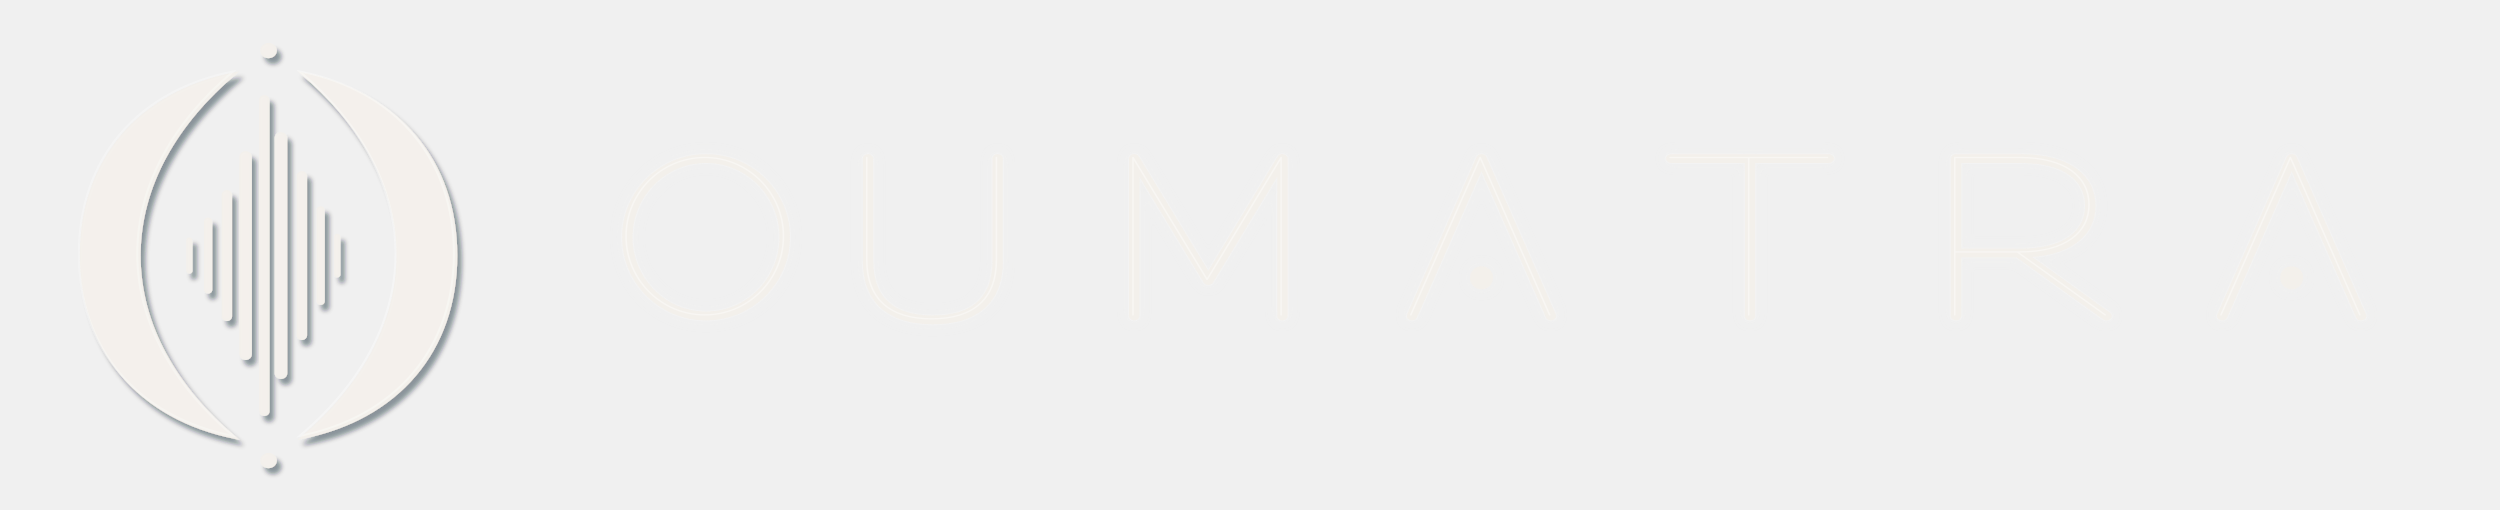
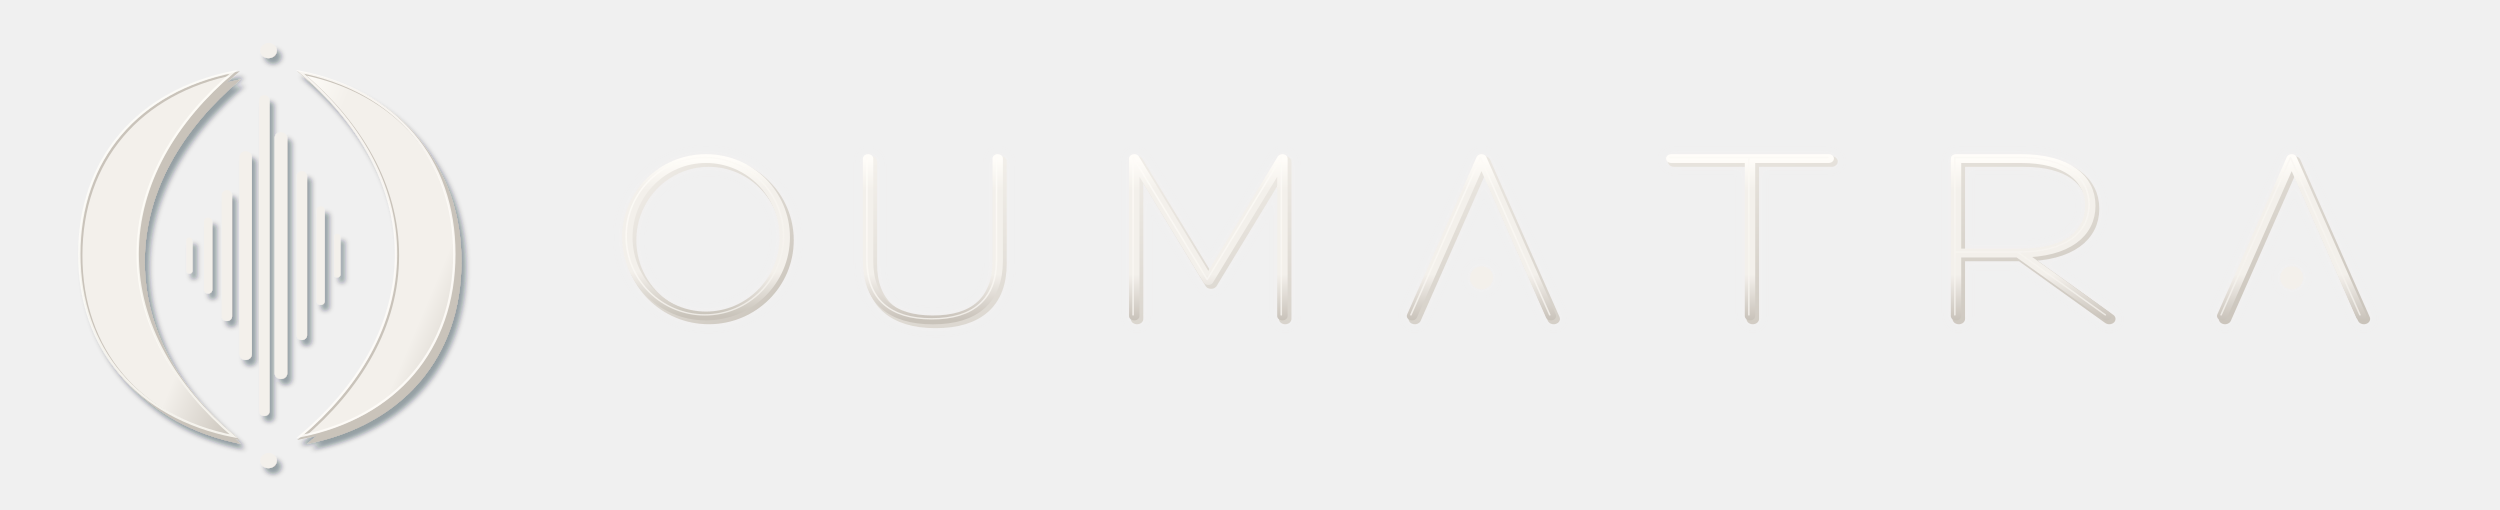
<svg xmlns="http://www.w3.org/2000/svg" viewBox="0 0 1080 220" role="img" aria-labelledby="title">
  <defs>
    <linearGradient id="left-face" x1="0" y1="0" x2="1" y2="1">
-       <stop stop-color="#F3F0EB" />
-       <stop offset=".38" stop-color="#F3F0EB" />
+       <stop stop-color="#FFFDF9" />
+       <stop offset=".18" stop-color="#F3F0EB" />
+       <stop offset=".72" stop-color="#F3F0EB" />
+       <stop offset="1" stop-color="#C9C3BA" />
+     </linearGradient>
+     <linearGradient id="right-face" x1="0" y1="0" x2="1" y2="1">
+       <stop stop-color="#FFFDF9" />
+       <stop offset=".18" stop-color="#F3F0EB" />
+       <stop offset=".72" stop-color="#F3F0EB" />
+       <stop offset="1" stop-color="#C9C3BA" />
+     </linearGradient>
+     <linearGradient id="word-face" x1="0" y1="0" x2="0" y2="1">
+       <stop stop-color="#FFFDF9" />
+       <stop offset=".2" stop-color="#F3F0EB" />
+       <stop offset=".72" stop-color="#F3F0EB" />
+       <stop offset="1" stop-color="#C9C3BA" />
+     </linearGradient>
+     <linearGradient id="word-highlight" x1="0" y1="0" x2="1" y2="1">
+       <stop stop-color="#FFFDF9" />
      <stop offset="1" stop-color="#F3F0EB" />
    </linearGradient>
-     <linearGradient id="right-face" x1="0" y1="0" x2="1" y2="1">
+     <linearGradient id="word-shadow" x1="0" y1="0" x2="1" y2="1">
      <stop stop-color="#F3F0EB" />
-       <stop offset=".45" stop-color="#F3F0EB" />
-       <stop offset="1" stop-color="#F3F0EB" />
-     </linearGradient>
-     <linearGradient id="word-face" x1="0" y1="0" x2="0" y2="1">
-       <stop stop-color="#F3F0EB" />
-       <stop offset=".52" stop-color="#F3F0EB" />
-       <stop offset="1" stop-color="#F3F0EB" />
+       <stop offset="1" stop-color="#C9C3BA" />
    </linearGradient>
    <filter id="raised" x="-30%" y="-30%" width="170%" height="180%">
-       <feGaussianBlur in="SourceAlpha" stdDeviation="1.1" result="blur" />
-       <feOffset in="blur" dx="2.2" dy="3.2" result="offsetBlur" />
-       <feFlood flood-color="#061C22" flood-opacity=".42" result="shadowColour" />
-       <feComposite in="shadowColour" in2="offsetBlur" operator="in" result="shadow" />
-       <feGaussianBlur in="SourceAlpha" stdDeviation=".65" result="softAlpha" />
-       <feSpecularLighting in="softAlpha" surfaceScale="2" specularConstant=".36" specularExponent="18" lighting-color="#FFFFFF" result="specular">
-         <feDistantLight azimuth="225" elevation="52" />
-       </feSpecularLighting>
-       <feComposite in="specular" in2="SourceAlpha" operator="in" result="lit" />
-       <feComponentTransfer in="lit" result="softLit">
-         <feFuncA type="linear" slope=".24" />
-       </feComponentTransfer>
-       <feMerge>
-         <feMergeNode in="shadow" />
-         <feMergeNode in="SourceGraphic" />
-         <feMergeNode in="softLit" />
-       </feMerge>
+       <feDropShadow dx="2.2" dy="3.2" stdDeviation="1.25" flood-color="#061C22" flood-opacity=".38" />
    </filter>
    <filter id="word-depth" x="-8%" y="-20%" width="116%" height="150%">
-       <feGaussianBlur in="SourceAlpha" stdDeviation="2.5" result="glowAlpha" />
-       <feFlood flood-color="#F3F0EB" flood-opacity=".18" />
+       <feGaussianBlur in="SourceAlpha" stdDeviation="2" result="glowAlpha" />
+       <feFlood flood-color="#F3F0EB" flood-opacity=".14" />
      <feComposite in2="glowAlpha" operator="in" result="glow" />
-       <feDropShadow dx="1.8" dy="2.8" stdDeviation="1.35" flood-color="#061C22" flood-opacity=".42" />
+       <feDropShadow dx="1.6" dy="2.4" stdDeviation="1.1" flood-color="#061C22" flood-opacity=".38" />
      <feMerge>
        <feMergeNode in="glow" />
        <feMergeNode in="SourceGraphic" />
      </feMerge>
    </filter>
  </defs>
  <g transform="translate(8 12) scale(.9 .82)">
    <g filter="url(#raised)">
-       <path d="M104 24C58 34 30 70 30 120s28 86 74 96C76 190 58 157 58 120s18-70 46-96Z" fill="url(#left-face)" stroke="#F3F0EB" stroke-width="1.25" />
-       <path d="M136 24c46 10 74 46 74 96s-28 86-74 96c28-26 46-59 46-96s-18-70-46-96Z" fill="url(#right-face)" stroke="#F3F0EB" stroke-width="1.25" />
-       <path d="M104 24C58 34 30 70 30 120s28 86 74 96C76 190 58 157 58 120s18-70 46-96Z" fill="none" stroke="#FFFFFF" stroke-opacity=".28" stroke-width="1" transform="translate(-1 -1)" />
-       <path d="M136 24c46 10 74 46 74 96s-28 86-74 96c28-26 46-59 46-96s-18-70-46-96Z" fill="none" stroke="#FFFFFF" stroke-opacity=".34" stroke-width="1" transform="translate(-1 -1)" />
+       <path d="M104 24C58 34 30 70 30 120s28 86 74 96C76 190 58 157 58 120s18-70 46-96Z" fill="#C9C3BA" transform="translate(2.6 3.2)" />
+       <path d="M136 24c46 10 74 46 74 96s-28 86-74 96c28-26 46-59 46-96s-18-70-46-96Z" fill="#C9C3BA" transform="translate(2.6 3.2)" />
+       <path d="M104 24C58 34 30 70 30 120s28 86 74 96C76 190 58 157 58 120s18-70 46-96Z" fill="url(#left-face)" stroke="#C9C3BA" stroke-width="1.35" />
+       <path d="M136 24c46 10 74 46 74 96s-28 86-74 96c28-26 46-59 46-96s-18-70-46-96Z" fill="url(#right-face)" stroke="#C9C3BA" stroke-width="1.35" />
+       <path d="M104 24C58 34 30 70 30 120s28 86 74 96C76 190 58 157 58 120s18-70 46-96Z" fill="none" stroke="#FFFDF9" stroke-opacity=".8" stroke-width="1.15" transform="translate(-.8 -.8)" />
+       <path d="M136 24c46 10 74 46 74 96s-28 86-74 96c28-26 46-59 46-96s-18-70-46-96Z" fill="none" stroke="#FFFDF9" stroke-opacity=".85" stroke-width="1.15" transform="translate(-.8 -.8)" />
      <g fill="none" stroke-linecap="round">
        <path d="M82 112v16" stroke="#F3F0EB" stroke-width="3" />
        <path d="M91 102v36" stroke="#F3F0EB" stroke-width="4" />
        <path d="M100 88v64" stroke="#F3F0EB" stroke-width="5" />
        <path d="M109 68v104" stroke="#F3F0EB" stroke-width="6" />
        <path d="M118 38v164" stroke="#F3F0EB" stroke-width="5" />
        <path d="M126 58v124" stroke="#F3F0EB" stroke-width="6" />
        <path d="M136 78v84" stroke="#F3F0EB" stroke-width="5" />
        <path d="M145 96v48" stroke="#F3F0EB" stroke-width="4" />
        <path d="M153 110v20" stroke="#F3F0EB" stroke-width="3" />
      </g>
      <circle cx="120" cy="12" r="4" fill="#F3F0EB" />
      <circle cx="120" cy="228" r="4" fill="#F3F0EB" />
    </g>
  </g>
  <g filter="url(#word-depth)">
-     <g transform="translate(270 43) scale(1 .85)" fill="none" stroke="#FFFFFF" stroke-opacity=".18" stroke-width="5.5" stroke-linecap="round" stroke-linejoin="round">
+     <g transform="translate(270 43) scale(1 .85) translate(1.2 1.5)" fill="none" stroke="url(#word-shadow)" stroke-width="5.4" stroke-linecap="round" stroke-linejoin="round">
      <ellipse cx="35" cy="70" rx="34" ry="40" />
      <path d="M105 30v52c0 20 10 30 28 30s28-10 28-30V30M220 110V30l32 62 32-62v80M340 110l30-80 30 80M452 30h68m-34 0v80M575 110V30h28c20 0 30 10 30 24s-10 24-30 24h-28m27 0 38 32M690 110l30-80 30 80" />
    </g>
    <g transform="translate(270 43) scale(1 .85)" fill="none" stroke="url(#word-face)" stroke-width="4.5" stroke-linecap="round" stroke-linejoin="round">
      <ellipse cx="35" cy="70" rx="34" ry="40" />
      <path d="M105 30v52c0 20 10 30 28 30s28-10 28-30V30M220 110V30l32 62 32-62v80M340 110l30-80 30 80M452 30h68m-34 0v80M575 110V30h28c20 0 30 10 30 24s-10 24-30 24h-28m27 0 38 32M690 110l30-80 30 80" />
    </g>
-     <g transform="translate(270 43) scale(1 .85) translate(-.55 -.55)" fill="none" stroke="#FFFFFF" stroke-opacity=".38" stroke-width=".7" stroke-linecap="round" stroke-linejoin="round">
+     <g transform="translate(270 43) scale(1 .85) translate(-.5 -.55)" fill="none" stroke="url(#word-highlight)" stroke-opacity=".8" stroke-width=".7" stroke-linecap="round" stroke-linejoin="round">
      <ellipse cx="35" cy="70" rx="34" ry="40" />
      <path d="M105 30v52c0 20 10 30 28 30s28-10 28-30V30M220 110V30l32 62 32-62v80M340 110l30-80 30 80M452 30h68m-34 0v80M575 110V30h28c20 0 30 10 30 24s-10 24-30 24h-28m27 0 38 32M690 110l30-80 30 80" />
    </g>
    <g fill="#F3F0EB">
      <circle cx="640" cy="120" r="5" />
      <circle cx="990" cy="120" r="5" />
    </g>
  </g>
</svg>
